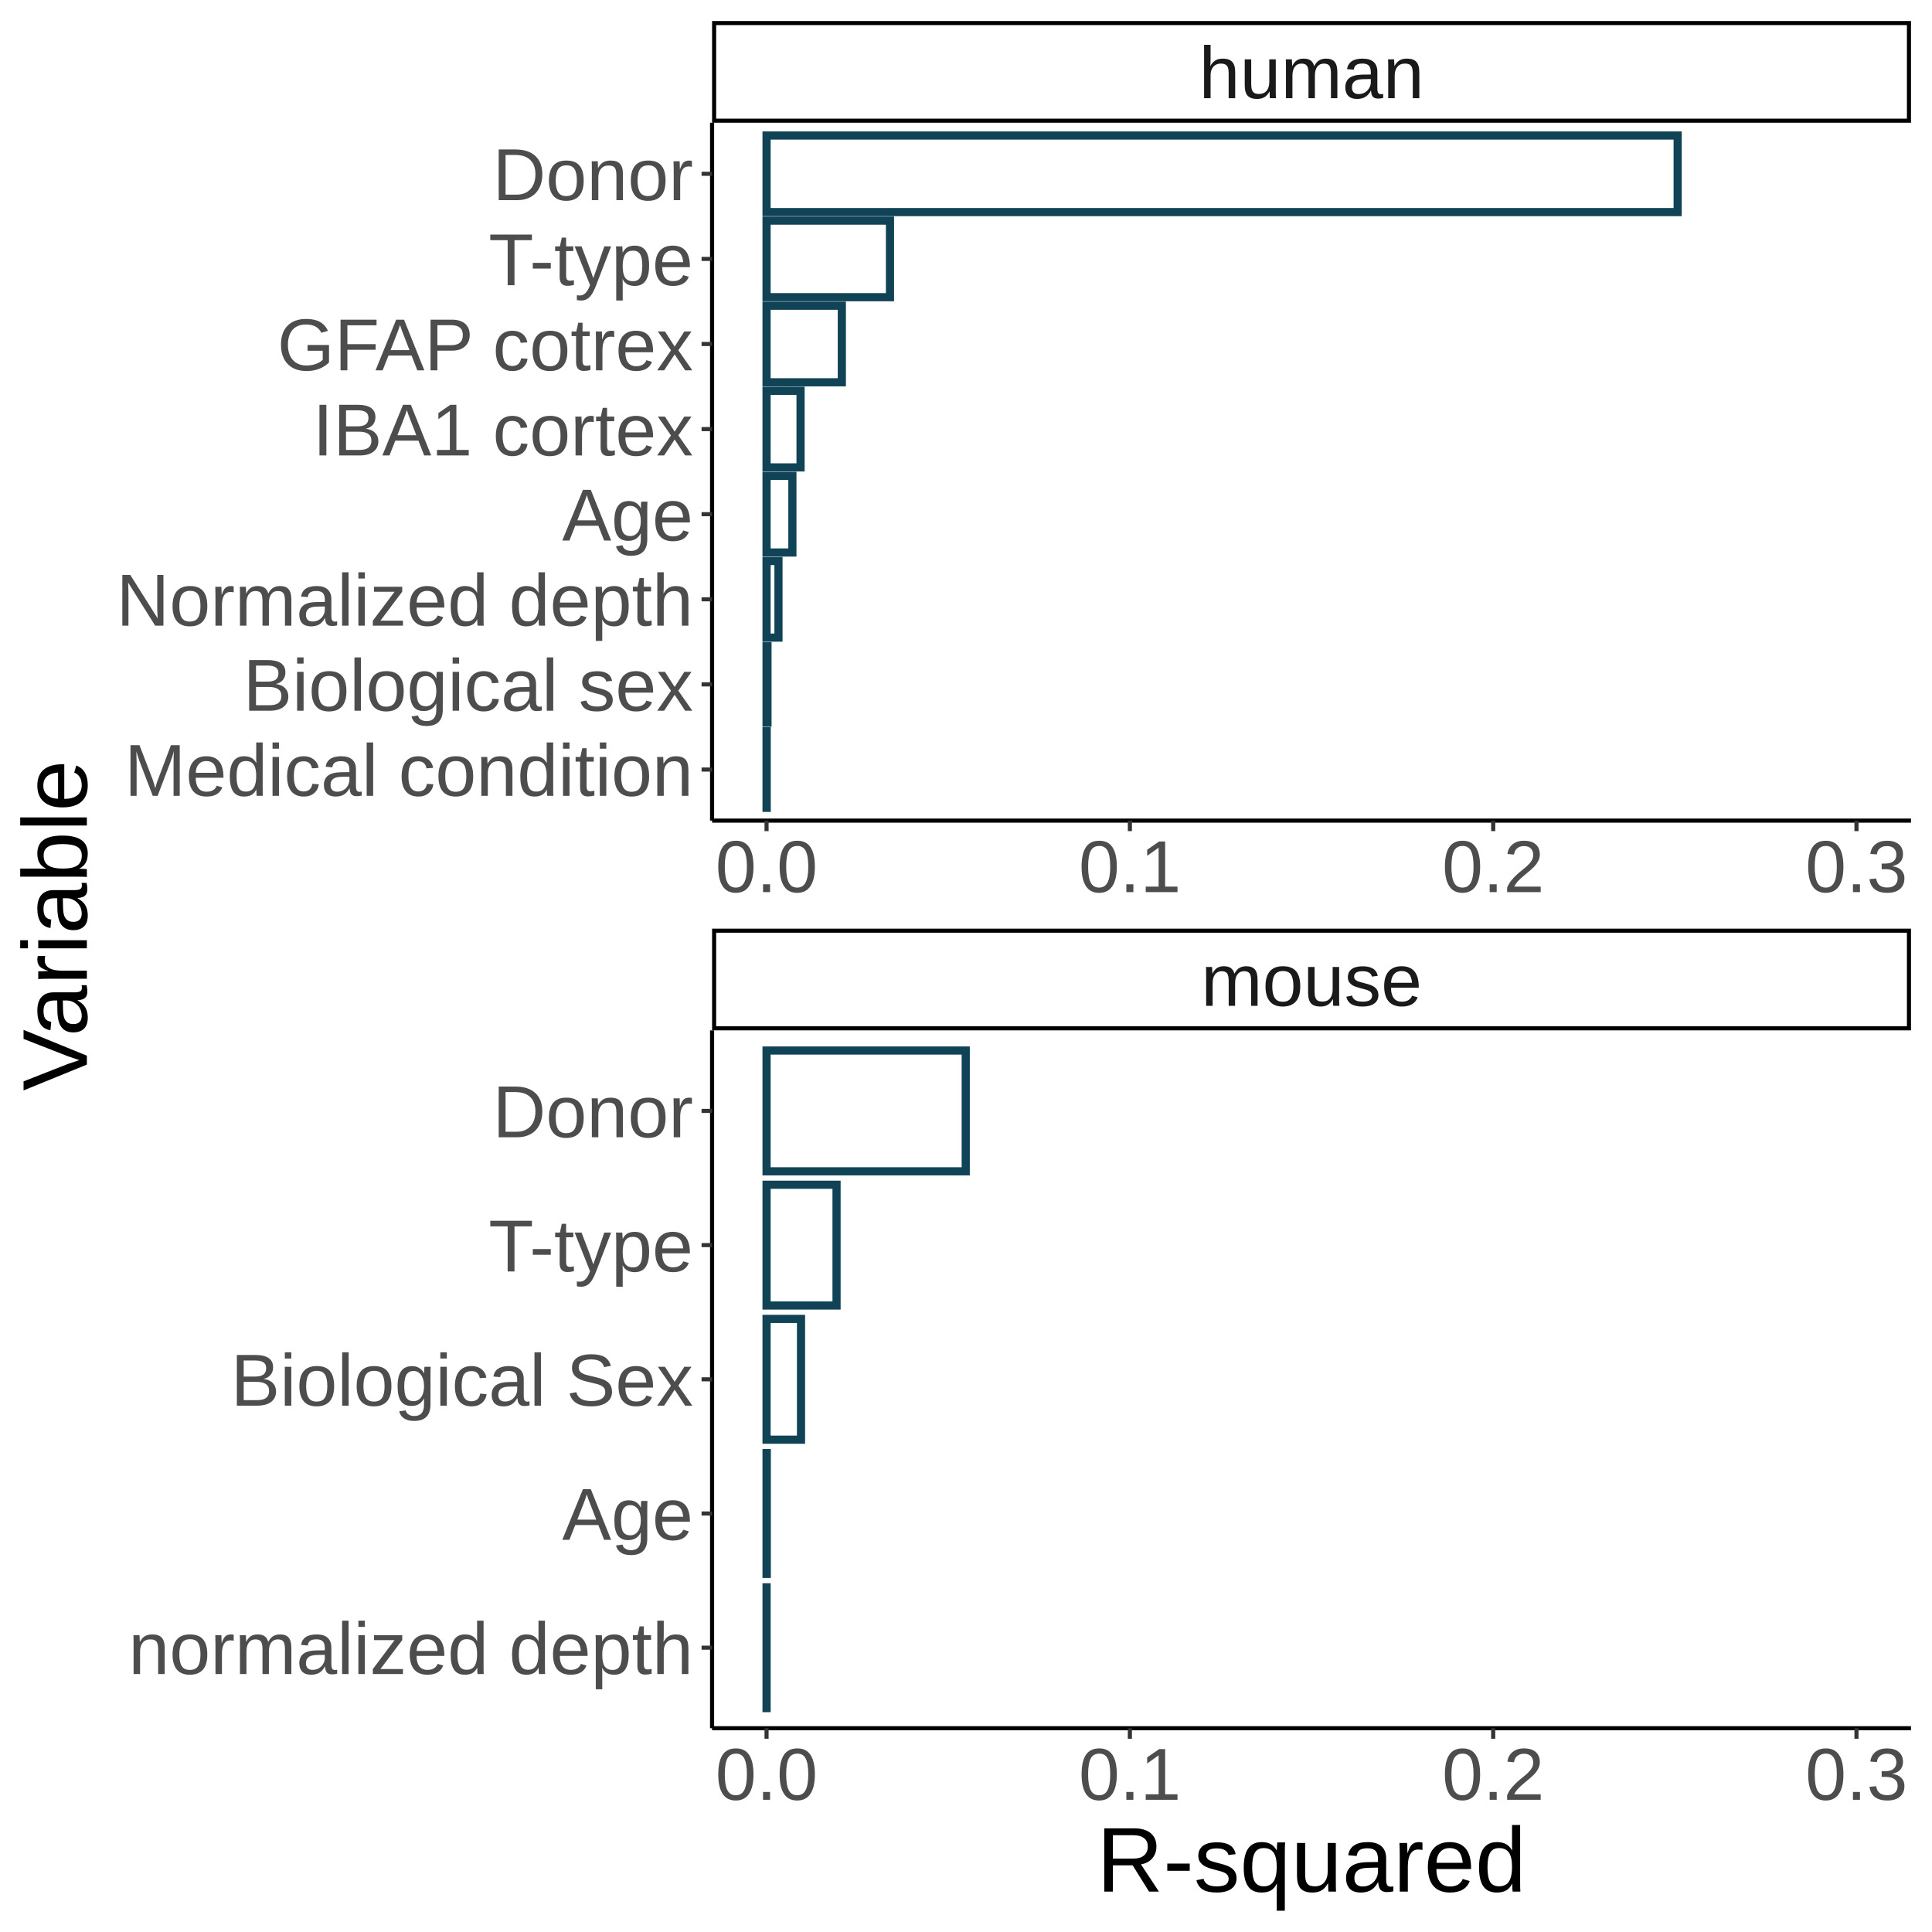
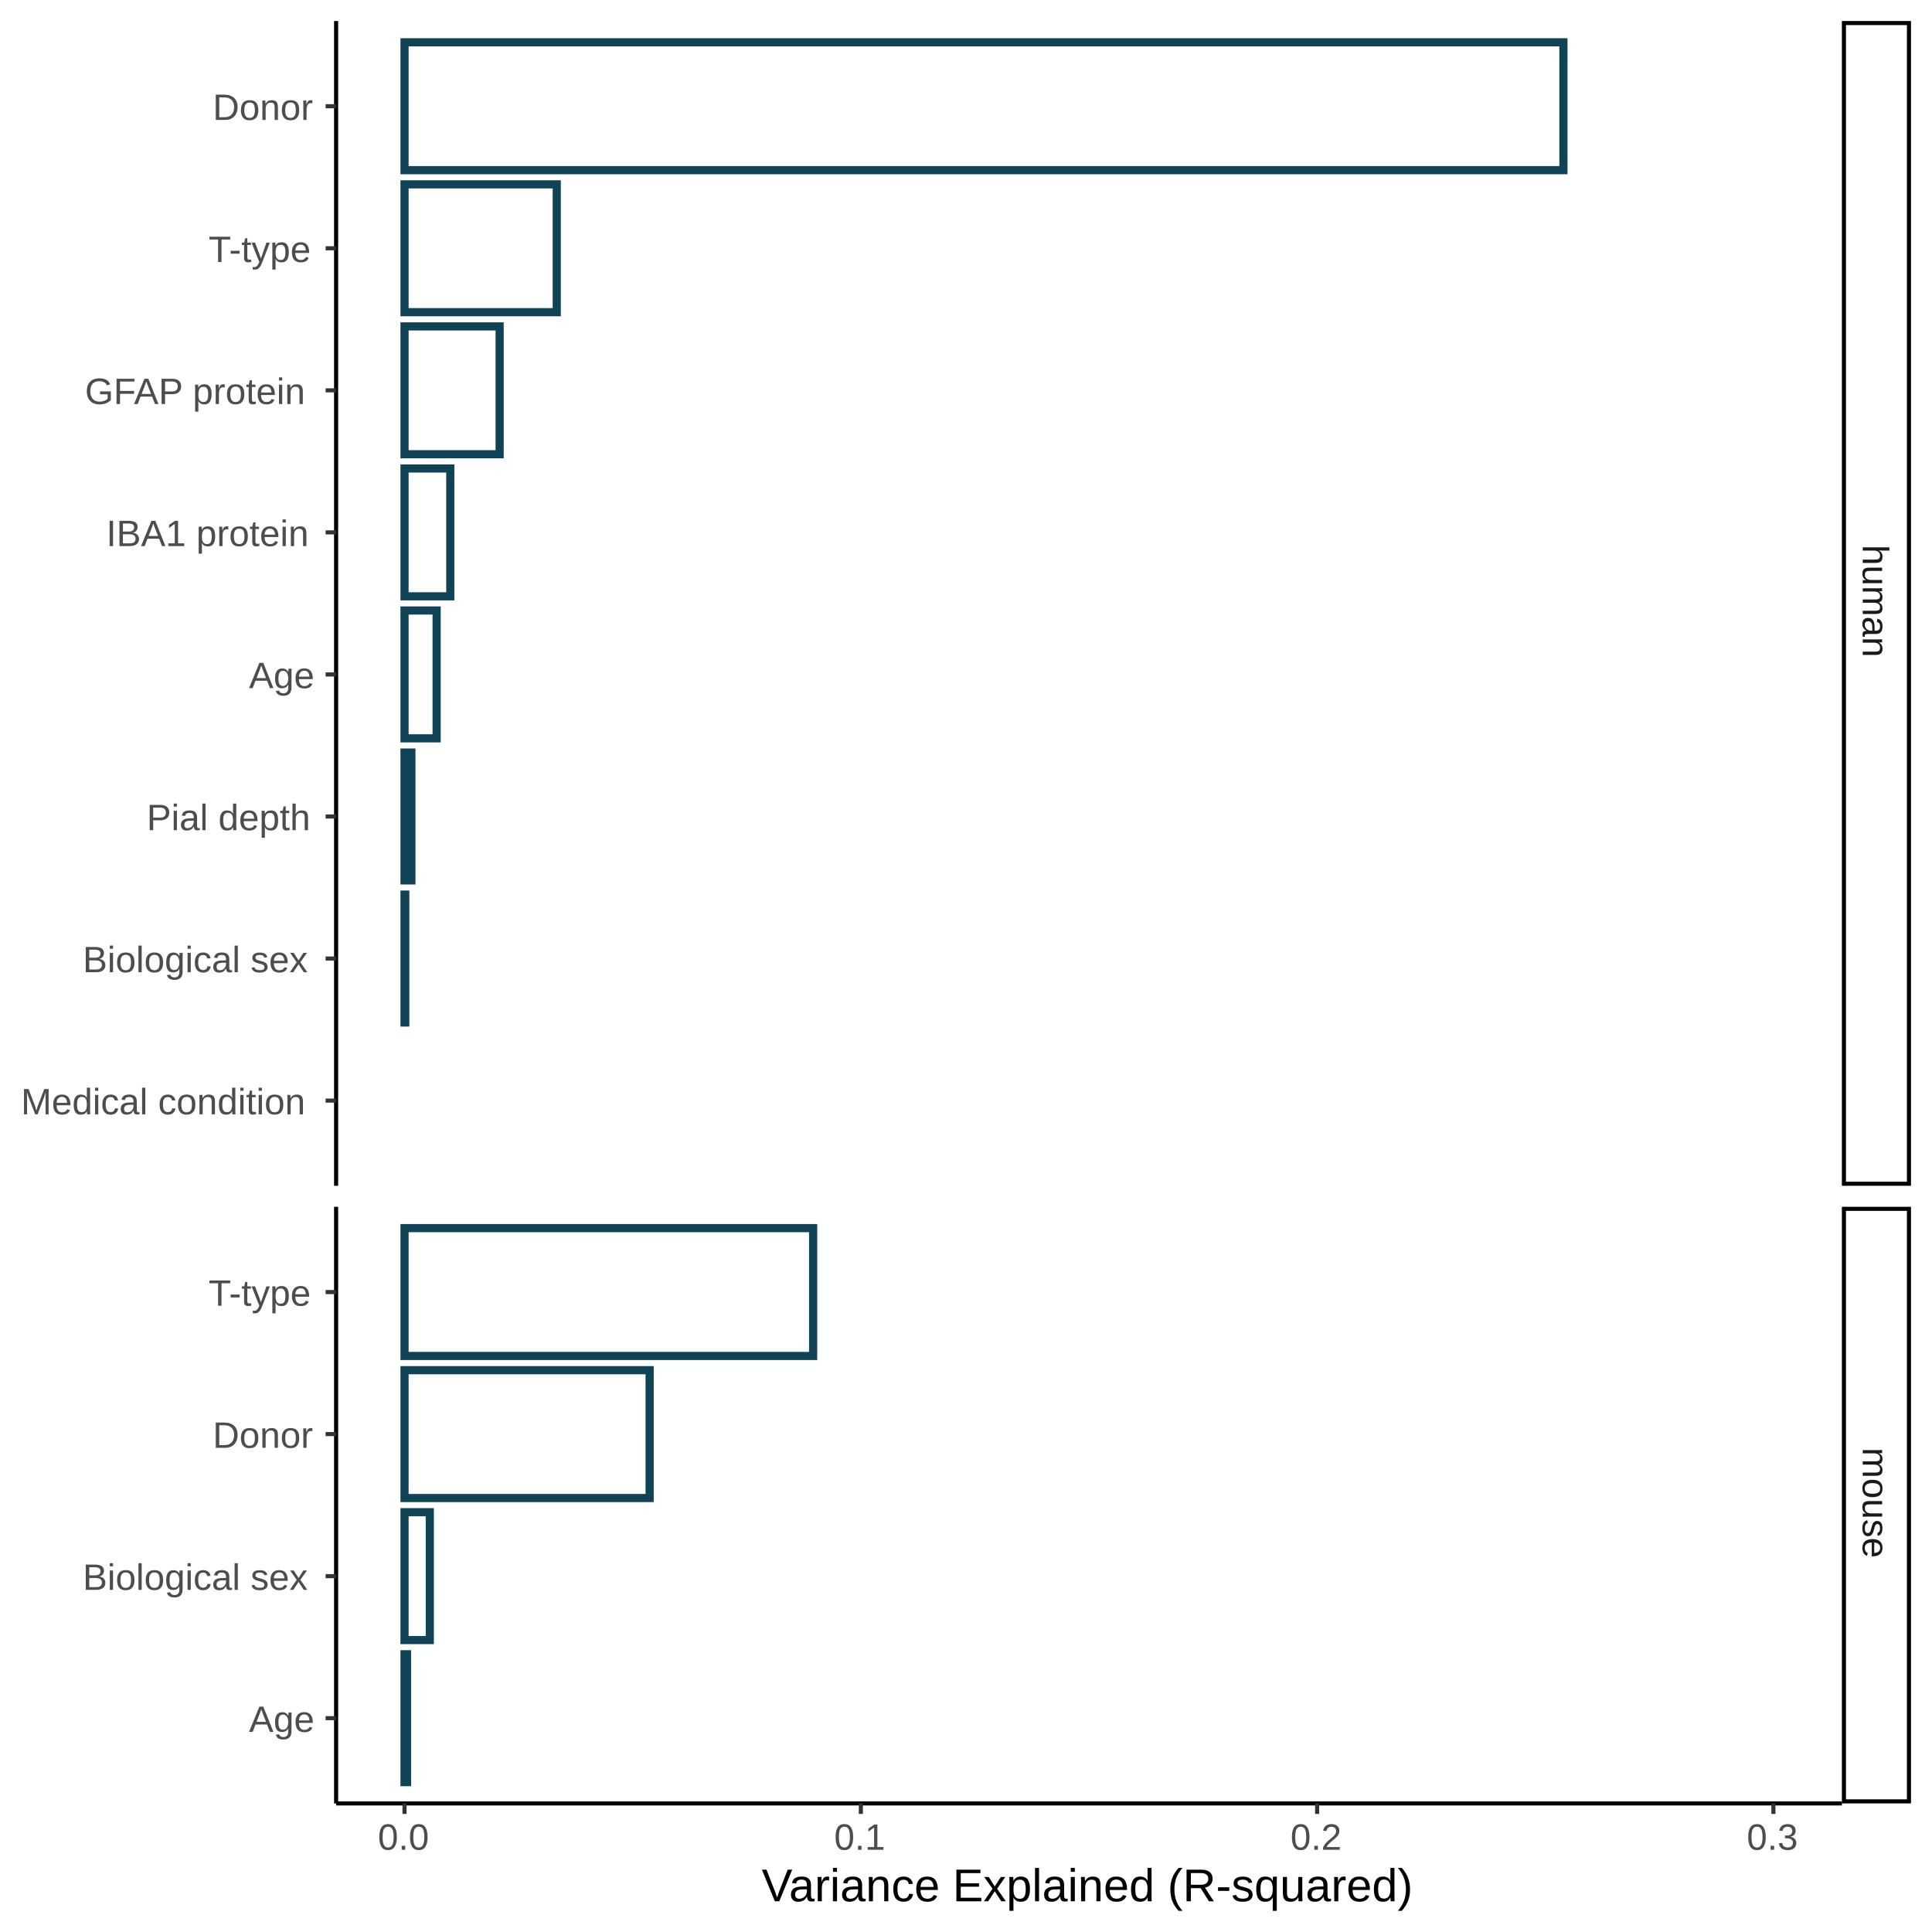
- <svg xmlns="http://www.w3.org/2000/svg" class="svglite" width="504.00pt" height="504.00pt" viewBox="0 0 504.00 504.00">
+ <svg xmlns="http://www.w3.org/2000/svg" viewBox="0 0 504.00 504.00">
  <defs>
    <style type="text/css">
-     .svglite line, .svglite polyline, .svglite polygon, .svglite path, .svglite rect, .svglite circle {
+     line, polyline, polygon, path, rect, circle {
      fill: none;
      stroke: #000000;
      stroke-linecap: round;
      stroke-linejoin: round;
      stroke-miterlimit: 10.00;
    }
  </style>
  </defs>
  <rect width="100%" height="100%" style="stroke: none; fill: #FFFFFF;" />
+   <rect x="0.00" y="0.00" width="504.00" height="504.00" style="stroke-width: 1.07; stroke: #FFFFFF; fill: #FFFFFF;" />
  <defs>
-     <clipPath id="cpMC4wMHw1MDQuMDB8MC4wMHw1MDQuMDA=">
+     <clipPath id="cpODcuNjh8NDgwLjQ5fDMwOS4zNHw1LjQ4">
+       <rect x="87.68" y="5.48" width="392.81" height="303.86" />
+     </clipPath>
+   </defs>
+   <rect x="87.68" y="5.48" width="392.81" height="303.86" style="stroke-width: 1.07; stroke: none; fill: #FFFFFF;" clip-path="url(#cpODcuNjh8NDgwLjQ5fDMwOS4zNHw1LjQ4)" />
+   <rect x="105.53" y="233.38" width="0.19" height="33.35" style="stroke-width: 2.13; stroke: #114357; stroke-linecap: square; stroke-linejoin: miter; fill: #FFFFFF;" clip-path="url(#cpODcuNjh8NDgwLjQ5fDMwOS4zNHw1LjQ4)" />
+   <rect x="105.53" y="159.26" width="8.37" height="33.35" style="stroke-width: 2.13; stroke: #114357; stroke-linecap: square; stroke-linejoin: miter; fill: #FFFFFF;" clip-path="url(#cpODcuNjh8NDgwLjQ5fDMwOS4zNHw1LjQ4)" />
+   <rect x="105.53" y="270.43" width="0" height="33.35" style="stroke-width: 2.13; stroke: #114357; stroke-linecap: square; stroke-linejoin: miter; fill: #FFFFFF;" clip-path="url(#cpODcuNjh8NDgwLjQ5fDMwOS4zNHw1LjQ4)" />
+   <rect x="105.53" y="196.32" width="1.79" height="33.35" style="stroke-width: 2.13; stroke: #114357; stroke-linecap: square; stroke-linejoin: miter; fill: #FFFFFF;" clip-path="url(#cpODcuNjh8NDgwLjQ5fDMwOS4zNHw1LjQ4)" />
+   <rect x="105.53" y="48.09" width="39.71" height="33.35" style="stroke-width: 2.13; stroke: #114357; stroke-linecap: square; stroke-linejoin: miter; fill: #FFFFFF;" clip-path="url(#cpODcuNjh8NDgwLjQ5fDMwOS4zNHw1LjQ4)" />
+   <rect x="105.53" y="122.21" width="11.94" height="33.35" style="stroke-width: 2.13; stroke: #114357; stroke-linecap: square; stroke-linejoin: miter; fill: #FFFFFF;" clip-path="url(#cpODcuNjh8NDgwLjQ5fDMwOS4zNHw1LjQ4)" />
+   <rect x="105.53" y="85.15" width="24.81" height="33.35" style="stroke-width: 2.13; stroke: #114357; stroke-linecap: square; stroke-linejoin: miter; fill: #FFFFFF;" clip-path="url(#cpODcuNjh8NDgwLjQ5fDMwOS4zNHw1LjQ4)" />
+   <rect x="105.53" y="11.04" width="302.32" height="33.35" style="stroke-width: 2.13; stroke: #114357; stroke-linecap: square; stroke-linejoin: miter; fill: #FFFFFF;" clip-path="url(#cpODcuNjh8NDgwLjQ5fDMwOS4zNHw1LjQ4)" />
+   <defs>
+     <clipPath id="cpMC4wMHw1MDQuMDB8NTA0LjAwfDAuMDA=">
      <rect x="0.00" y="0.00" width="504.00" height="504.00" />
    </clipPath>
  </defs>
-   <g clip-path="url(#cpMC4wMHw1MDQuMDB8MC4wMHw1MDQuMDA=)">
-     <rect x="0.00" y="0" width="504.00" height="504.00" style="stroke-width: 1.07; stroke: #FFFFFF; fill: #FFFFFF;" />
+   <defs>
+     <clipPath id="cpODcuNjh8NDgwLjQ5fDQ3MC40NnwzMTQuODI=">
+       <rect x="87.68" y="314.82" width="392.81" height="155.64" />
+     </clipPath>
+   </defs>
+   <rect x="87.68" y="314.82" width="392.81" height="155.64" style="stroke-width: 1.07; stroke: none; fill: #FFFFFF;" clip-path="url(#cpODcuNjh8NDgwLjQ5fDQ3MC40NnwzMTQuODI=)" />
+   <rect x="105.53" y="394.49" width="6.59" height="33.35" style="stroke-width: 2.13; stroke: #114357; stroke-linecap: square; stroke-linejoin: miter; fill: #FFFFFF;" clip-path="url(#cpODcuNjh8NDgwLjQ5fDQ3MC40NnwzMTQuODI=)" />
+   <rect x="105.53" y="431.55" width="0.65" height="33.35" style="stroke-width: 2.13; stroke: #114357; stroke-linecap: square; stroke-linejoin: miter; fill: #FFFFFF;" clip-path="url(#cpODcuNjh8NDgwLjQ5fDQ3MC40NnwzMTQuODI=)" />
+   <rect x="105.53" y="320.38" width="106.59" height="33.35" style="stroke-width: 2.13; stroke: #114357; stroke-linecap: square; stroke-linejoin: miter; fill: #FFFFFF;" clip-path="url(#cpODcuNjh8NDgwLjQ5fDQ3MC40NnwzMTQuODI=)" />
+   <rect x="105.53" y="357.44" width="63.94" height="33.35" style="stroke-width: 2.13; stroke: #114357; stroke-linecap: square; stroke-linejoin: miter; fill: #FFFFFF;" clip-path="url(#cpODcuNjh8NDgwLjQ5fDQ3MC40NnwzMTQuODI=)" />
+   <defs>
+     <clipPath id="cpMC4wMHw1MDQuMDB8NTA0LjAwfDAuMDA=">
+       <rect x="0.00" y="0.00" width="504.00" height="504.00" />
+     </clipPath>
+   </defs>
+   <defs>
+     <clipPath id="cpNDgwLjQ5fDQ5OC41MnwzMDkuMzR8NS40OA==">
+       <rect x="480.49" y="5.48" width="18.03" height="303.86" />
+     </clipPath>
+   </defs>
+   <rect x="480.49" y="5.48" width="18.03" height="303.86" style="stroke-width: 2.13; fill: #FFFFFF;" clip-path="url(#cpNDgwLjQ5fDQ5OC41MnwzMDkuMzR8NS40OA==)" />
+   <g clip-path="url(#cpNDgwLjQ5fDQ5OC41MnwzMDkuMzR8NS40OA==)">
+     <text transform="translate(485.93,142.12) rotate(90)" style="font-size: 9.60px; fill: #1A1A1A; font-family: Arial;" textLength="30.58px" lengthAdjust="spacingAndGlyphs">human</text>
  </g>
  <defs>
-     <clipPath id="cpMTg1Ljc2fDQ5OC41MnwzMi4wMnwyMTQuMDc=">
-       <rect x="185.76" y="32.02" width="312.76" height="182.04" />
+     <clipPath id="cpMC4wMHw1MDQuMDB8NTA0LjAwfDAuMDA=">
+       <rect x="0.00" y="0.00" width="504.00" height="504.00" />
    </clipPath>
  </defs>
-   <g clip-path="url(#cpMTg1Ljc2fDQ5OC41MnwzMi4wMnwyMTQuMDc=)">
-     <rect x="185.76" y="32.02" width="312.76" height="182.04" style="stroke-width: 1.07; stroke: none; fill: #FFFFFF;" />
-     <rect x="199.97" y="168.55" width="0.24" height="19.98" style="stroke-width: 2.13; stroke: #114357; stroke-linecap: square; stroke-linejoin: miter; fill: #FFFFFF;" />
-     <rect x="199.97" y="124.15" width="6.74" height="19.98" style="stroke-width: 2.13; stroke: #114357; stroke-linecap: square; stroke-linejoin: miter; fill: #FFFFFF;" />
-     <rect x="199.97" y="190.76" width="0.038" height="19.98" style="stroke-width: 2.13; stroke: #114357; stroke-linecap: square; stroke-linejoin: miter; fill: #FFFFFF;" />
-     <rect x="199.97" y="146.35" width="3.11" height="19.98" style="stroke-width: 2.13; stroke: #114357; stroke-linecap: square; stroke-linejoin: miter; fill: #FFFFFF;" />
-     <rect x="199.97" y="57.55" width="32.20" height="19.98" style="stroke-width: 2.13; stroke: #114357; stroke-linecap: square; stroke-linejoin: miter; fill: #FFFFFF;" />
-     <rect x="199.97" y="101.95" width="8.87" height="19.98" style="stroke-width: 2.13; stroke: #114357; stroke-linecap: square; stroke-linejoin: miter; fill: #FFFFFF;" />
-     <rect x="199.97" y="79.75" width="19.64" height="19.98" style="stroke-width: 2.13; stroke: #114357; stroke-linecap: square; stroke-linejoin: miter; fill: #FFFFFF;" />
-     <rect x="199.97" y="35.35" width="237.68" height="19.98" style="stroke-width: 2.13; stroke: #114357; stroke-linecap: square; stroke-linejoin: miter; fill: #FFFFFF;" />
-   </g>
-   <g clip-path="url(#cpMC4wMHw1MDQuMDB8MC4wMHw1MDQuMDA=)">
- </g>
  <defs>
-     <clipPath id="cpMTg1Ljc2fDQ5OC41MnwyNjguODB8NDUwLjg0">
-       <rect x="185.76" y="268.80" width="312.76" height="182.04" />
+     <clipPath id="cpNDgwLjQ5fDQ5OC41Mnw0NzAuNDZ8MzE0Ljgy">
+       <rect x="480.49" y="314.82" width="18.03" height="155.64" />
    </clipPath>
  </defs>
-   <g clip-path="url(#cpMTg1Ljc2fDQ5OC41MnwyNjguODB8NDUwLjg0)">
-     <rect x="185.76" y="268.80" width="312.76" height="182.04" style="stroke-width: 1.07; stroke: none; fill: #FFFFFF;" />
-     <rect x="199.97" y="344.06" width="8.99" height="31.51" style="stroke-width: 2.13; stroke: #114357; stroke-linecap: square; stroke-linejoin: miter; fill: #FFFFFF;" />
-     <rect x="199.97" y="379.07" width="0.059" height="31.51" style="stroke-width: 2.13; stroke: #114357; stroke-linecap: square; stroke-linejoin: miter; fill: #FFFFFF;" />
-     <rect x="199.97" y="414.08" width="0.009" height="31.51" style="stroke-width: 2.13; stroke: #114357; stroke-linecap: square; stroke-linejoin: miter; fill: #FFFFFF;" />
-     <rect x="199.97" y="309.06" width="18.26" height="31.51" style="stroke-width: 2.13; stroke: #114357; stroke-linecap: square; stroke-linejoin: miter; fill: #FFFFFF;" />
-     <rect x="199.97" y="274.05" width="51.96" height="31.51" style="stroke-width: 2.13; stroke: #114357; stroke-linecap: square; stroke-linejoin: miter; fill: #FFFFFF;" />
+   <rect x="480.49" y="314.82" width="18.03" height="155.64" style="stroke-width: 2.13; fill: #FFFFFF;" clip-path="url(#cpNDgwLjQ5fDQ5OC41Mnw0NzAuNDZ8MzE0Ljgy)" />
+   <g clip-path="url(#cpNDgwLjQ5fDQ5OC41Mnw0NzAuNDZ8MzE0Ljgy)">
+     <text transform="translate(485.93,377.63) rotate(90)" style="font-size: 9.60px; fill: #1A1A1A; font-family: Arial;" textLength="30.01px" lengthAdjust="spacingAndGlyphs">mouse</text>
  </g>
-   <g clip-path="url(#cpMC4wMHw1MDQuMDB8MC4wMHw1MDQuMDA=)">
- </g>
  <defs>
-     <clipPath id="cpMTg1Ljc2fDQ5OC41MnwyNDIuMjV8MjY4Ljgw">
-       <rect x="185.76" y="242.25" width="312.76" height="26.54" />
+     <clipPath id="cpMC4wMHw1MDQuMDB8NTA0LjAwfDAuMDA=">
+       <rect x="0.00" y="0.00" width="504.00" height="504.00" />
    </clipPath>
  </defs>
-   <g clip-path="url(#cpMTg1Ljc2fDQ5OC41MnwyNDIuMjV8MjY4Ljgw)">
-     <rect x="185.76" y="242.25" width="312.76" height="26.54" style="stroke-width: 2.13; fill: #FFFFFF;" />
-     <text x="342.14" y="262.39" text-anchor="middle" style="font-size: 19.20px; fill: #1A1A1A; font-family: Arial;" textLength="57.59px" lengthAdjust="spacingAndGlyphs">mouse</text>
+   <polyline points="87.68,470.46 480.49,470.46 " style="stroke-width: 1.07; stroke-linecap: butt;" clip-path="url(#cpMC4wMHw1MDQuMDB8NTA0LjAwfDAuMDA=)" />
+   <polyline points="105.53,473.20 105.53,470.46 " style="stroke-width: 1.07; stroke: #333333; stroke-linecap: butt;" clip-path="url(#cpMC4wMHw1MDQuMDB8NTA0LjAwfDAuMDA=)" />
+   <polyline points="224.57,473.20 224.57,470.46 " style="stroke-width: 1.07; stroke: #333333; stroke-linecap: butt;" clip-path="url(#cpMC4wMHw1MDQuMDB8NTA0LjAwfDAuMDA=)" />
+   <polyline points="343.60,473.20 343.60,470.46 " style="stroke-width: 1.07; stroke: #333333; stroke-linecap: butt;" clip-path="url(#cpMC4wMHw1MDQuMDB8NTA0LjAwfDAuMDA=)" />
+   <polyline points="462.63,473.20 462.63,470.46 " style="stroke-width: 1.07; stroke: #333333; stroke-linecap: butt;" clip-path="url(#cpMC4wMHw1MDQuMDB8NTA0LjAwfDAuMDA=)" />
+   <g clip-path="url(#cpMC4wMHw1MDQuMDB8NTA0LjAwfDAuMDA=)">
+     <text x="98.58" y="482.55" style="font-size: 9.60px; fill: #4D4D4D; font-family: Arial;" textLength="13.90px" lengthAdjust="spacingAndGlyphs">0.0</text>
  </g>
-   <g clip-path="url(#cpMC4wMHw1MDQuMDB8MC4wMHw1MDQuMDA=)">
- </g>
-   <defs>
-     <clipPath id="cpMTg1Ljc2fDQ5OC41Mnw1LjQ4fDMyLjAy">
-       <rect x="185.76" y="5.48" width="312.76" height="26.54" />
-     </clipPath>
-   </defs>
-   <g clip-path="url(#cpMTg1Ljc2fDQ5OC41Mnw1LjQ4fDMyLjAy)">
-     <rect x="185.76" y="5.48" width="312.76" height="26.54" style="stroke-width: 2.13; fill: #FFFFFF;" />
-     <text x="342.14" y="25.62" text-anchor="middle" style="font-size: 19.20px; fill: #1A1A1A; font-family: Arial;" textLength="58.67px" lengthAdjust="spacingAndGlyphs">human</text>
+   <g clip-path="url(#cpMC4wMHw1MDQuMDB8NTA0LjAwfDAuMDA=)">
+     <text x="217.61" y="482.55" style="font-size: 9.60px; fill: #4D4D4D; font-family: Arial;" textLength="13.90px" lengthAdjust="spacingAndGlyphs">0.1</text>
  </g>
-   <g clip-path="url(#cpMC4wMHw1MDQuMDB8MC4wMHw1MDQuMDA=)">
-     <polyline points="185.76,450.84 498.52,450.84 " style="stroke-width: 1.07; stroke-linecap: butt;" />
-     <polyline points="199.97,453.58 199.97,450.84 " style="stroke-width: 1.07; stroke: #333333; stroke-linecap: butt;" />
-     <polyline points="294.75,453.58 294.75,450.84 " style="stroke-width: 1.07; stroke: #333333; stroke-linecap: butt;" />
-     <polyline points="389.53,453.58 389.53,450.84 " style="stroke-width: 1.07; stroke: #333333; stroke-linecap: butt;" />
-     <polyline points="484.30,453.58 484.30,450.84 " style="stroke-width: 1.07; stroke: #333333; stroke-linecap: butt;" />
-     <text x="199.97" y="469.51" text-anchor="middle" style="font-size: 19.20px; fill: #4D4D4D; font-family: Arial;" textLength="26.67px" lengthAdjust="spacingAndGlyphs">0.0</text>
-     <text x="294.75" y="469.51" text-anchor="middle" style="font-size: 19.20px; fill: #4D4D4D; font-family: Arial;" textLength="26.67px" lengthAdjust="spacingAndGlyphs">0.1</text>
-     <text x="389.53" y="469.51" text-anchor="middle" style="font-size: 19.20px; fill: #4D4D4D; font-family: Arial;" textLength="26.67px" lengthAdjust="spacingAndGlyphs">0.2</text>
-     <text x="484.30" y="469.51" text-anchor="middle" style="font-size: 19.20px; fill: #4D4D4D; font-family: Arial;" textLength="26.67px" lengthAdjust="spacingAndGlyphs">0.3</text>
-     <polyline points="185.76,214.07 498.52,214.07 " style="stroke-width: 1.07; stroke-linecap: butt;" />
-     <polyline points="199.97,216.81 199.97,214.07 " style="stroke-width: 1.07; stroke: #333333; stroke-linecap: butt;" />
-     <polyline points="294.75,216.81 294.75,214.07 " style="stroke-width: 1.07; stroke: #333333; stroke-linecap: butt;" />
-     <polyline points="389.53,216.81 389.53,214.07 " style="stroke-width: 1.07; stroke: #333333; stroke-linecap: butt;" />
-     <polyline points="484.30,216.81 484.30,214.07 " style="stroke-width: 1.07; stroke: #333333; stroke-linecap: butt;" />
-     <text x="199.97" y="232.73" text-anchor="middle" style="font-size: 19.20px; fill: #4D4D4D; font-family: Arial;" textLength="26.67px" lengthAdjust="spacingAndGlyphs">0.0</text>
-     <text x="294.75" y="232.73" text-anchor="middle" style="font-size: 19.20px; fill: #4D4D4D; font-family: Arial;" textLength="26.67px" lengthAdjust="spacingAndGlyphs">0.1</text>
-     <text x="389.53" y="232.73" text-anchor="middle" style="font-size: 19.20px; fill: #4D4D4D; font-family: Arial;" textLength="26.67px" lengthAdjust="spacingAndGlyphs">0.2</text>
-     <text x="484.30" y="232.73" text-anchor="middle" style="font-size: 19.20px; fill: #4D4D4D; font-family: Arial;" textLength="26.67px" lengthAdjust="spacingAndGlyphs">0.3</text>
-     <polyline points="185.76,214.07 185.76,32.02 " style="stroke-width: 1.07; stroke-linecap: butt;" />
-     <text x="180.82" y="207.61" text-anchor="end" style="font-size: 19.20px; fill: #4D4D4D; font-family: Arial;" textLength="148.25px" lengthAdjust="spacingAndGlyphs">Medical condition</text>
-     <text x="180.82" y="185.41" text-anchor="end" style="font-size: 19.20px; fill: #4D4D4D; font-family: Arial;" textLength="117.32px" lengthAdjust="spacingAndGlyphs">Biological sex</text>
-     <text x="180.82" y="163.21" text-anchor="end" style="font-size: 19.20px; fill: #4D4D4D; font-family: Arial;" textLength="150.37px" lengthAdjust="spacingAndGlyphs">Normalized depth</text>
-     <text x="180.82" y="141.01" text-anchor="end" style="font-size: 19.20px; fill: #4D4D4D; font-family: Arial;" textLength="34.14px" lengthAdjust="spacingAndGlyphs">Age</text>
-     <text x="180.82" y="118.81" text-anchor="end" style="font-size: 19.20px; fill: #4D4D4D; font-family: Arial;" textLength="99.18px" lengthAdjust="spacingAndGlyphs">IBA1 cortex</text>
-     <text x="180.82" y="96.61" text-anchor="end" style="font-size: 19.20px; fill: #4D4D4D; font-family: Arial;" textLength="108.42px" lengthAdjust="spacingAndGlyphs">GFAP cotrex</text>
-     <text x="180.82" y="74.41" text-anchor="end" style="font-size: 19.20px; fill: #4D4D4D; font-family: Arial;" textLength="53.32px" lengthAdjust="spacingAndGlyphs">T-type</text>
-     <text x="180.82" y="52.21" text-anchor="end" style="font-size: 19.20px; fill: #4D4D4D; font-family: Arial;" textLength="52.26px" lengthAdjust="spacingAndGlyphs">Donor</text>
-     <polyline points="183.02,200.75 185.76,200.75 " style="stroke-width: 1.07; stroke: #333333; stroke-linecap: butt;" />
-     <polyline points="183.02,178.54 185.76,178.54 " style="stroke-width: 1.07; stroke: #333333; stroke-linecap: butt;" />
-     <polyline points="183.02,156.34 185.76,156.34 " style="stroke-width: 1.07; stroke: #333333; stroke-linecap: butt;" />
-     <polyline points="183.02,134.14 185.76,134.14 " style="stroke-width: 1.07; stroke: #333333; stroke-linecap: butt;" />
-     <polyline points="183.02,111.94 185.76,111.94 " style="stroke-width: 1.07; stroke: #333333; stroke-linecap: butt;" />
-     <polyline points="183.02,89.74 185.76,89.74 " style="stroke-width: 1.07; stroke: #333333; stroke-linecap: butt;" />
-     <polyline points="183.02,67.54 185.76,67.54 " style="stroke-width: 1.07; stroke: #333333; stroke-linecap: butt;" />
-     <polyline points="183.02,45.34 185.76,45.34 " style="stroke-width: 1.07; stroke: #333333; stroke-linecap: butt;" />
-     <polyline points="185.76,450.84 185.76,268.80 " style="stroke-width: 1.07; stroke-linecap: butt;" />
-     <text x="180.82" y="436.70" text-anchor="end" style="font-size: 19.20px; fill: #4D4D4D; font-family: Arial;" textLength="147.18px" lengthAdjust="spacingAndGlyphs">normalized depth</text>
-     <text x="180.82" y="401.69" text-anchor="end" style="font-size: 19.20px; fill: #4D4D4D; font-family: Arial;" textLength="34.14px" lengthAdjust="spacingAndGlyphs">Age</text>
-     <text x="180.82" y="366.69" text-anchor="end" style="font-size: 19.20px; fill: #4D4D4D; font-family: Arial;" textLength="120.53px" lengthAdjust="spacingAndGlyphs">Biological Sex</text>
-     <text x="180.82" y="331.68" text-anchor="end" style="font-size: 19.20px; fill: #4D4D4D; font-family: Arial;" textLength="53.32px" lengthAdjust="spacingAndGlyphs">T-type</text>
-     <text x="180.82" y="296.67" text-anchor="end" style="font-size: 19.20px; fill: #4D4D4D; font-family: Arial;" textLength="52.26px" lengthAdjust="spacingAndGlyphs">Donor</text>
-     <polyline points="183.02,429.83 185.76,429.83 " style="stroke-width: 1.07; stroke: #333333; stroke-linecap: butt;" />
-     <polyline points="183.02,394.83 185.76,394.83 " style="stroke-width: 1.07; stroke: #333333; stroke-linecap: butt;" />
-     <polyline points="183.02,359.82 185.76,359.82 " style="stroke-width: 1.07; stroke: #333333; stroke-linecap: butt;" />
-     <polyline points="183.02,324.81 185.76,324.81 " style="stroke-width: 1.07; stroke: #333333; stroke-linecap: butt;" />
-     <polyline points="183.02,289.80 185.76,289.80 " style="stroke-width: 1.07; stroke: #333333; stroke-linecap: butt;" />
-     <text x="342.14" y="493.47" text-anchor="middle" style="font-size: 24.00px; font-family: Arial;" textLength="112.06px" lengthAdjust="spacingAndGlyphs">R-squared</text>
-     <text transform="translate(22.66,241.43) rotate(-90)" text-anchor="middle" style="font-size: 24.00px; font-family: Arial;" textLength="86.27px" lengthAdjust="spacingAndGlyphs">Variable</text>
+   <g clip-path="url(#cpMC4wMHw1MDQuMDB8NTA0LjAwfDAuMDA=)">
+     <text x="336.65" y="482.55" style="font-size: 9.60px; fill: #4D4D4D; font-family: Arial;" textLength="13.90px" lengthAdjust="spacingAndGlyphs">0.2</text>
+   </g>
+   <g clip-path="url(#cpMC4wMHw1MDQuMDB8NTA0LjAwfDAuMDA=)">
+     <text x="455.68" y="482.55" style="font-size: 9.60px; fill: #4D4D4D; font-family: Arial;" textLength="13.90px" lengthAdjust="spacingAndGlyphs">0.3</text>
+   </g>
+   <polyline points="87.68,309.34 87.68,5.48 " style="stroke-width: 1.07; stroke-linecap: butt;" clip-path="url(#cpMC4wMHw1MDQuMDB8NTA0LjAwfDAuMDA=)" />
+   <g clip-path="url(#cpMC4wMHw1MDQuMDB8NTA0LjAwfDAuMDA=)">
+     <text x="5.48" y="290.69" style="font-size: 9.60px; fill: #4D4D4D; font-family: Arial;" textLength="77.27px" lengthAdjust="spacingAndGlyphs">Medical condition</text>
+   </g>
+   <g clip-path="url(#cpMC4wMHw1MDQuMDB8NTA0LjAwfDAuMDA=)">
+     <text x="21.60" y="253.63" style="font-size: 9.60px; fill: #4D4D4D; font-family: Arial;" textLength="61.14px" lengthAdjust="spacingAndGlyphs">Biological sex</text>
+   </g>
+   <g clip-path="url(#cpMC4wMHw1MDQuMDB8NTA0LjAwfDAuMDA=)">
+     <text x="38.27" y="216.57" style="font-size: 9.60px; fill: #4D4D4D; font-family: Arial;" textLength="44.48px" lengthAdjust="spacingAndGlyphs">Pial depth</text>
+   </g>
+   <g clip-path="url(#cpMC4wMHw1MDQuMDB8NTA0LjAwfDAuMDA=)">
+     <text x="64.95" y="179.52" style="font-size: 9.60px; fill: #4D4D4D; font-family: Arial;" textLength="17.79px" lengthAdjust="spacingAndGlyphs">Age</text>
+   </g>
+   <g clip-path="url(#cpMC4wMHw1MDQuMDB8NTA0LjAwfDAuMDA=)">
+     <text x="27.71" y="142.46" style="font-size: 9.60px; fill: #4D4D4D; font-family: Arial;" textLength="55.03px" lengthAdjust="spacingAndGlyphs">IBA1 protein</text>
+   </g>
+   <g clip-path="url(#cpMC4wMHw1MDQuMDB8NTA0LjAwfDAuMDA=)">
+     <text x="22.16" y="105.40" style="font-size: 9.60px; fill: #4D4D4D; font-family: Arial;" textLength="60.58px" lengthAdjust="spacingAndGlyphs">GFAP protein</text>
+   </g>
+   <g clip-path="url(#cpMC4wMHw1MDQuMDB8NTA0LjAwfDAuMDA=)">
+     <text x="54.41" y="68.35" style="font-size: 9.60px; fill: #4D4D4D; font-family: Arial;" textLength="28.34px" lengthAdjust="spacingAndGlyphs">T-type</text>
+   </g>
+   <g clip-path="url(#cpMC4wMHw1MDQuMDB8NTA0LjAwfDAuMDA=)">
+     <text x="55.51" y="31.29" style="font-size: 9.60px; fill: #4D4D4D; font-family: Arial;" textLength="27.24px" lengthAdjust="spacingAndGlyphs">Donor</text>
+   </g>
+   <polyline points="84.94,287.11 87.68,287.11 " style="stroke-width: 1.07; stroke: #333333; stroke-linecap: butt;" clip-path="url(#cpMC4wMHw1MDQuMDB8NTA0LjAwfDAuMDA=)" />
+   <polyline points="84.94,250.05 87.68,250.05 " style="stroke-width: 1.07; stroke: #333333; stroke-linecap: butt;" clip-path="url(#cpMC4wMHw1MDQuMDB8NTA0LjAwfDAuMDA=)" />
+   <polyline points="84.94,213.00 87.68,213.00 " style="stroke-width: 1.07; stroke: #333333; stroke-linecap: butt;" clip-path="url(#cpMC4wMHw1MDQuMDB8NTA0LjAwfDAuMDA=)" />
+   <polyline points="84.94,175.94 87.68,175.94 " style="stroke-width: 1.07; stroke: #333333; stroke-linecap: butt;" clip-path="url(#cpMC4wMHw1MDQuMDB8NTA0LjAwfDAuMDA=)" />
+   <polyline points="84.94,138.88 87.68,138.88 " style="stroke-width: 1.07; stroke: #333333; stroke-linecap: butt;" clip-path="url(#cpMC4wMHw1MDQuMDB8NTA0LjAwfDAuMDA=)" />
+   <polyline points="84.94,101.83 87.68,101.83 " style="stroke-width: 1.07; stroke: #333333; stroke-linecap: butt;" clip-path="url(#cpMC4wMHw1MDQuMDB8NTA0LjAwfDAuMDA=)" />
+   <polyline points="84.94,64.77 87.68,64.77 " style="stroke-width: 1.07; stroke: #333333; stroke-linecap: butt;" clip-path="url(#cpMC4wMHw1MDQuMDB8NTA0LjAwfDAuMDA=)" />
+   <polyline points="84.94,27.71 87.68,27.71 " style="stroke-width: 1.07; stroke: #333333; stroke-linecap: butt;" clip-path="url(#cpMC4wMHw1MDQuMDB8NTA0LjAwfDAuMDA=)" />
+   <polyline points="87.68,470.46 87.68,314.82 " style="stroke-width: 1.07; stroke-linecap: butt;" clip-path="url(#cpMC4wMHw1MDQuMDB8NTA0LjAwfDAuMDA=)" />
+   <g clip-path="url(#cpMC4wMHw1MDQuMDB8NTA0LjAwfDAuMDA=)">
+     <text x="64.95" y="451.80" style="font-size: 9.60px; fill: #4D4D4D; font-family: Arial;" textLength="17.79px" lengthAdjust="spacingAndGlyphs">Age</text>
+   </g>
+   <g clip-path="url(#cpMC4wMHw1MDQuMDB8NTA0LjAwfDAuMDA=)">
+     <text x="21.60" y="414.75" style="font-size: 9.60px; fill: #4D4D4D; font-family: Arial;" textLength="61.14px" lengthAdjust="spacingAndGlyphs">Biological sex</text>
+   </g>
+   <g clip-path="url(#cpMC4wMHw1MDQuMDB8NTA0LjAwfDAuMDA=)">
+     <text x="55.51" y="377.69" style="font-size: 9.60px; fill: #4D4D4D; font-family: Arial;" textLength="27.24px" lengthAdjust="spacingAndGlyphs">Donor</text>
+   </g>
+   <g clip-path="url(#cpMC4wMHw1MDQuMDB8NTA0LjAwfDAuMDA=)">
+     <text x="54.41" y="340.63" style="font-size: 9.60px; fill: #4D4D4D; font-family: Arial;" textLength="28.34px" lengthAdjust="spacingAndGlyphs">T-type</text>
+   </g>
+   <polyline points="84.94,448.22 87.68,448.22 " style="stroke-width: 1.07; stroke: #333333; stroke-linecap: butt;" clip-path="url(#cpMC4wMHw1MDQuMDB8NTA0LjAwfDAuMDA=)" />
+   <polyline points="84.94,411.17 87.68,411.17 " style="stroke-width: 1.07; stroke: #333333; stroke-linecap: butt;" clip-path="url(#cpMC4wMHw1MDQuMDB8NTA0LjAwfDAuMDA=)" />
+   <polyline points="84.94,374.11 87.68,374.11 " style="stroke-width: 1.07; stroke: #333333; stroke-linecap: butt;" clip-path="url(#cpMC4wMHw1MDQuMDB8NTA0LjAwfDAuMDA=)" />
+   <polyline points="84.94,337.06 87.68,337.06 " style="stroke-width: 1.07; stroke: #333333; stroke-linecap: butt;" clip-path="url(#cpMC4wMHw1MDQuMDB8NTA0LjAwfDAuMDA=)" />
+   <g clip-path="url(#cpMC4wMHw1MDQuMDB8NTA0LjAwfDAuMDA=)">
+     <text x="198.71" y="495.99" style="font-size: 12.00px; font-family: Arial;" textLength="170.75px" lengthAdjust="spacingAndGlyphs">Variance Explained (R-squared)</text>
  </g>
</svg>
